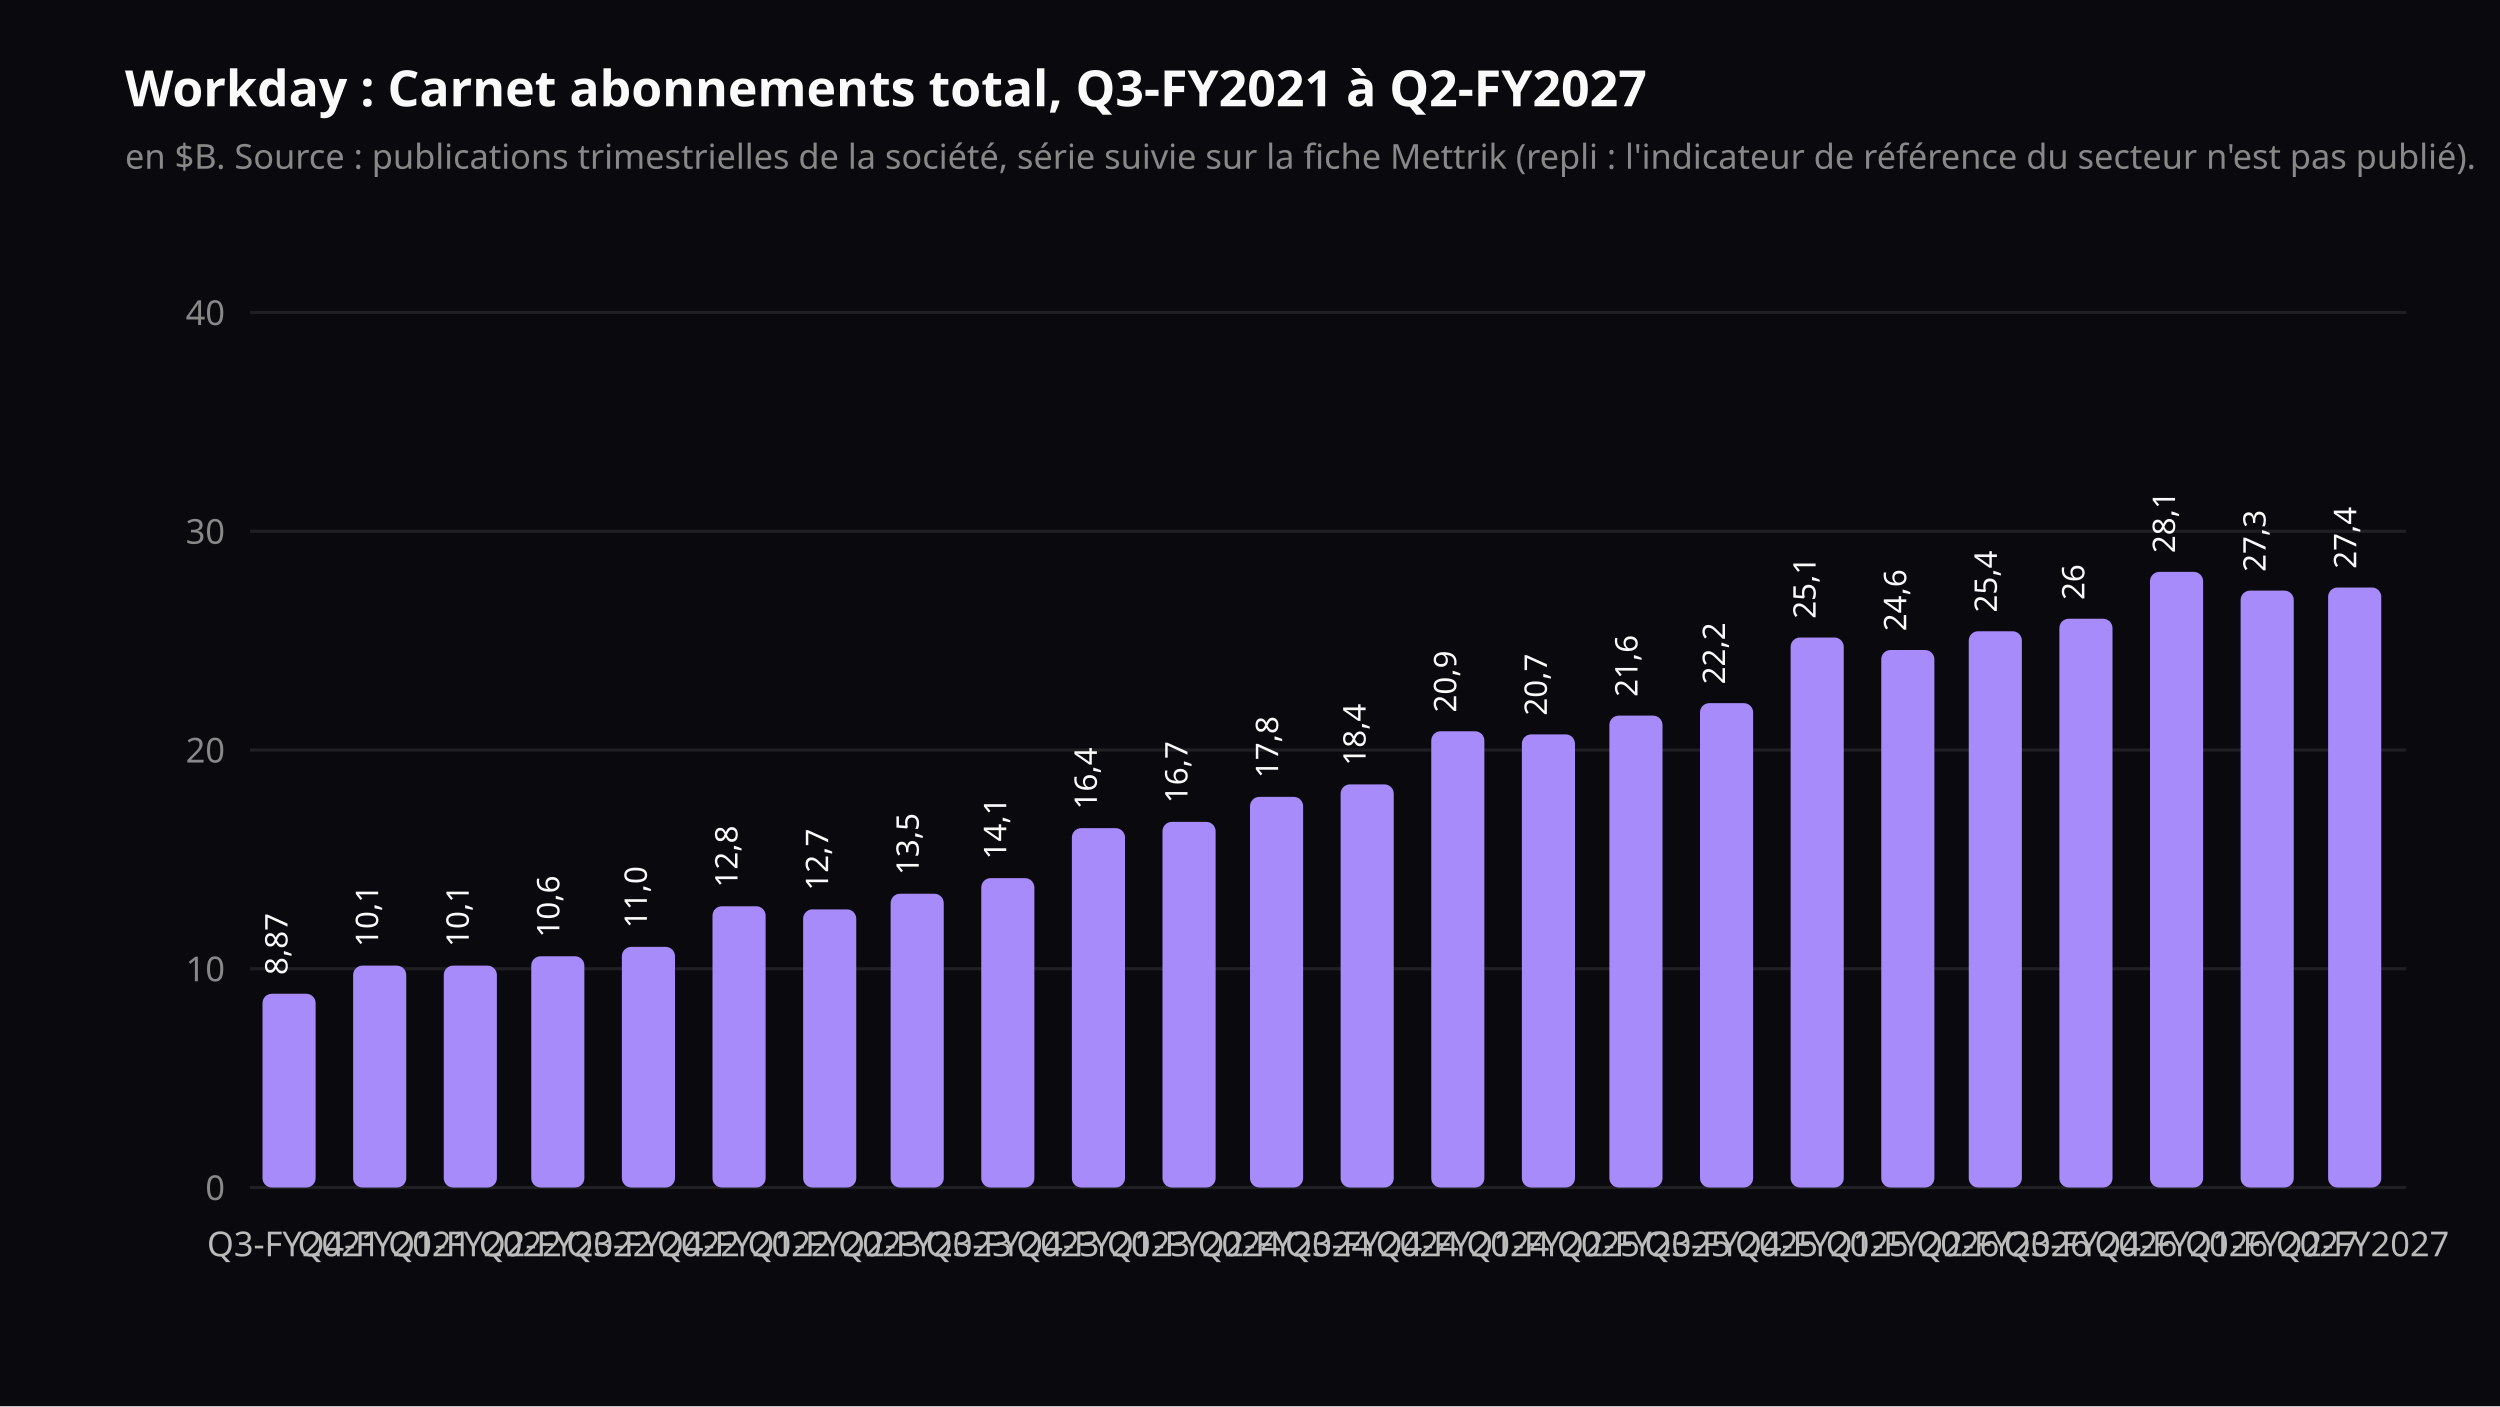
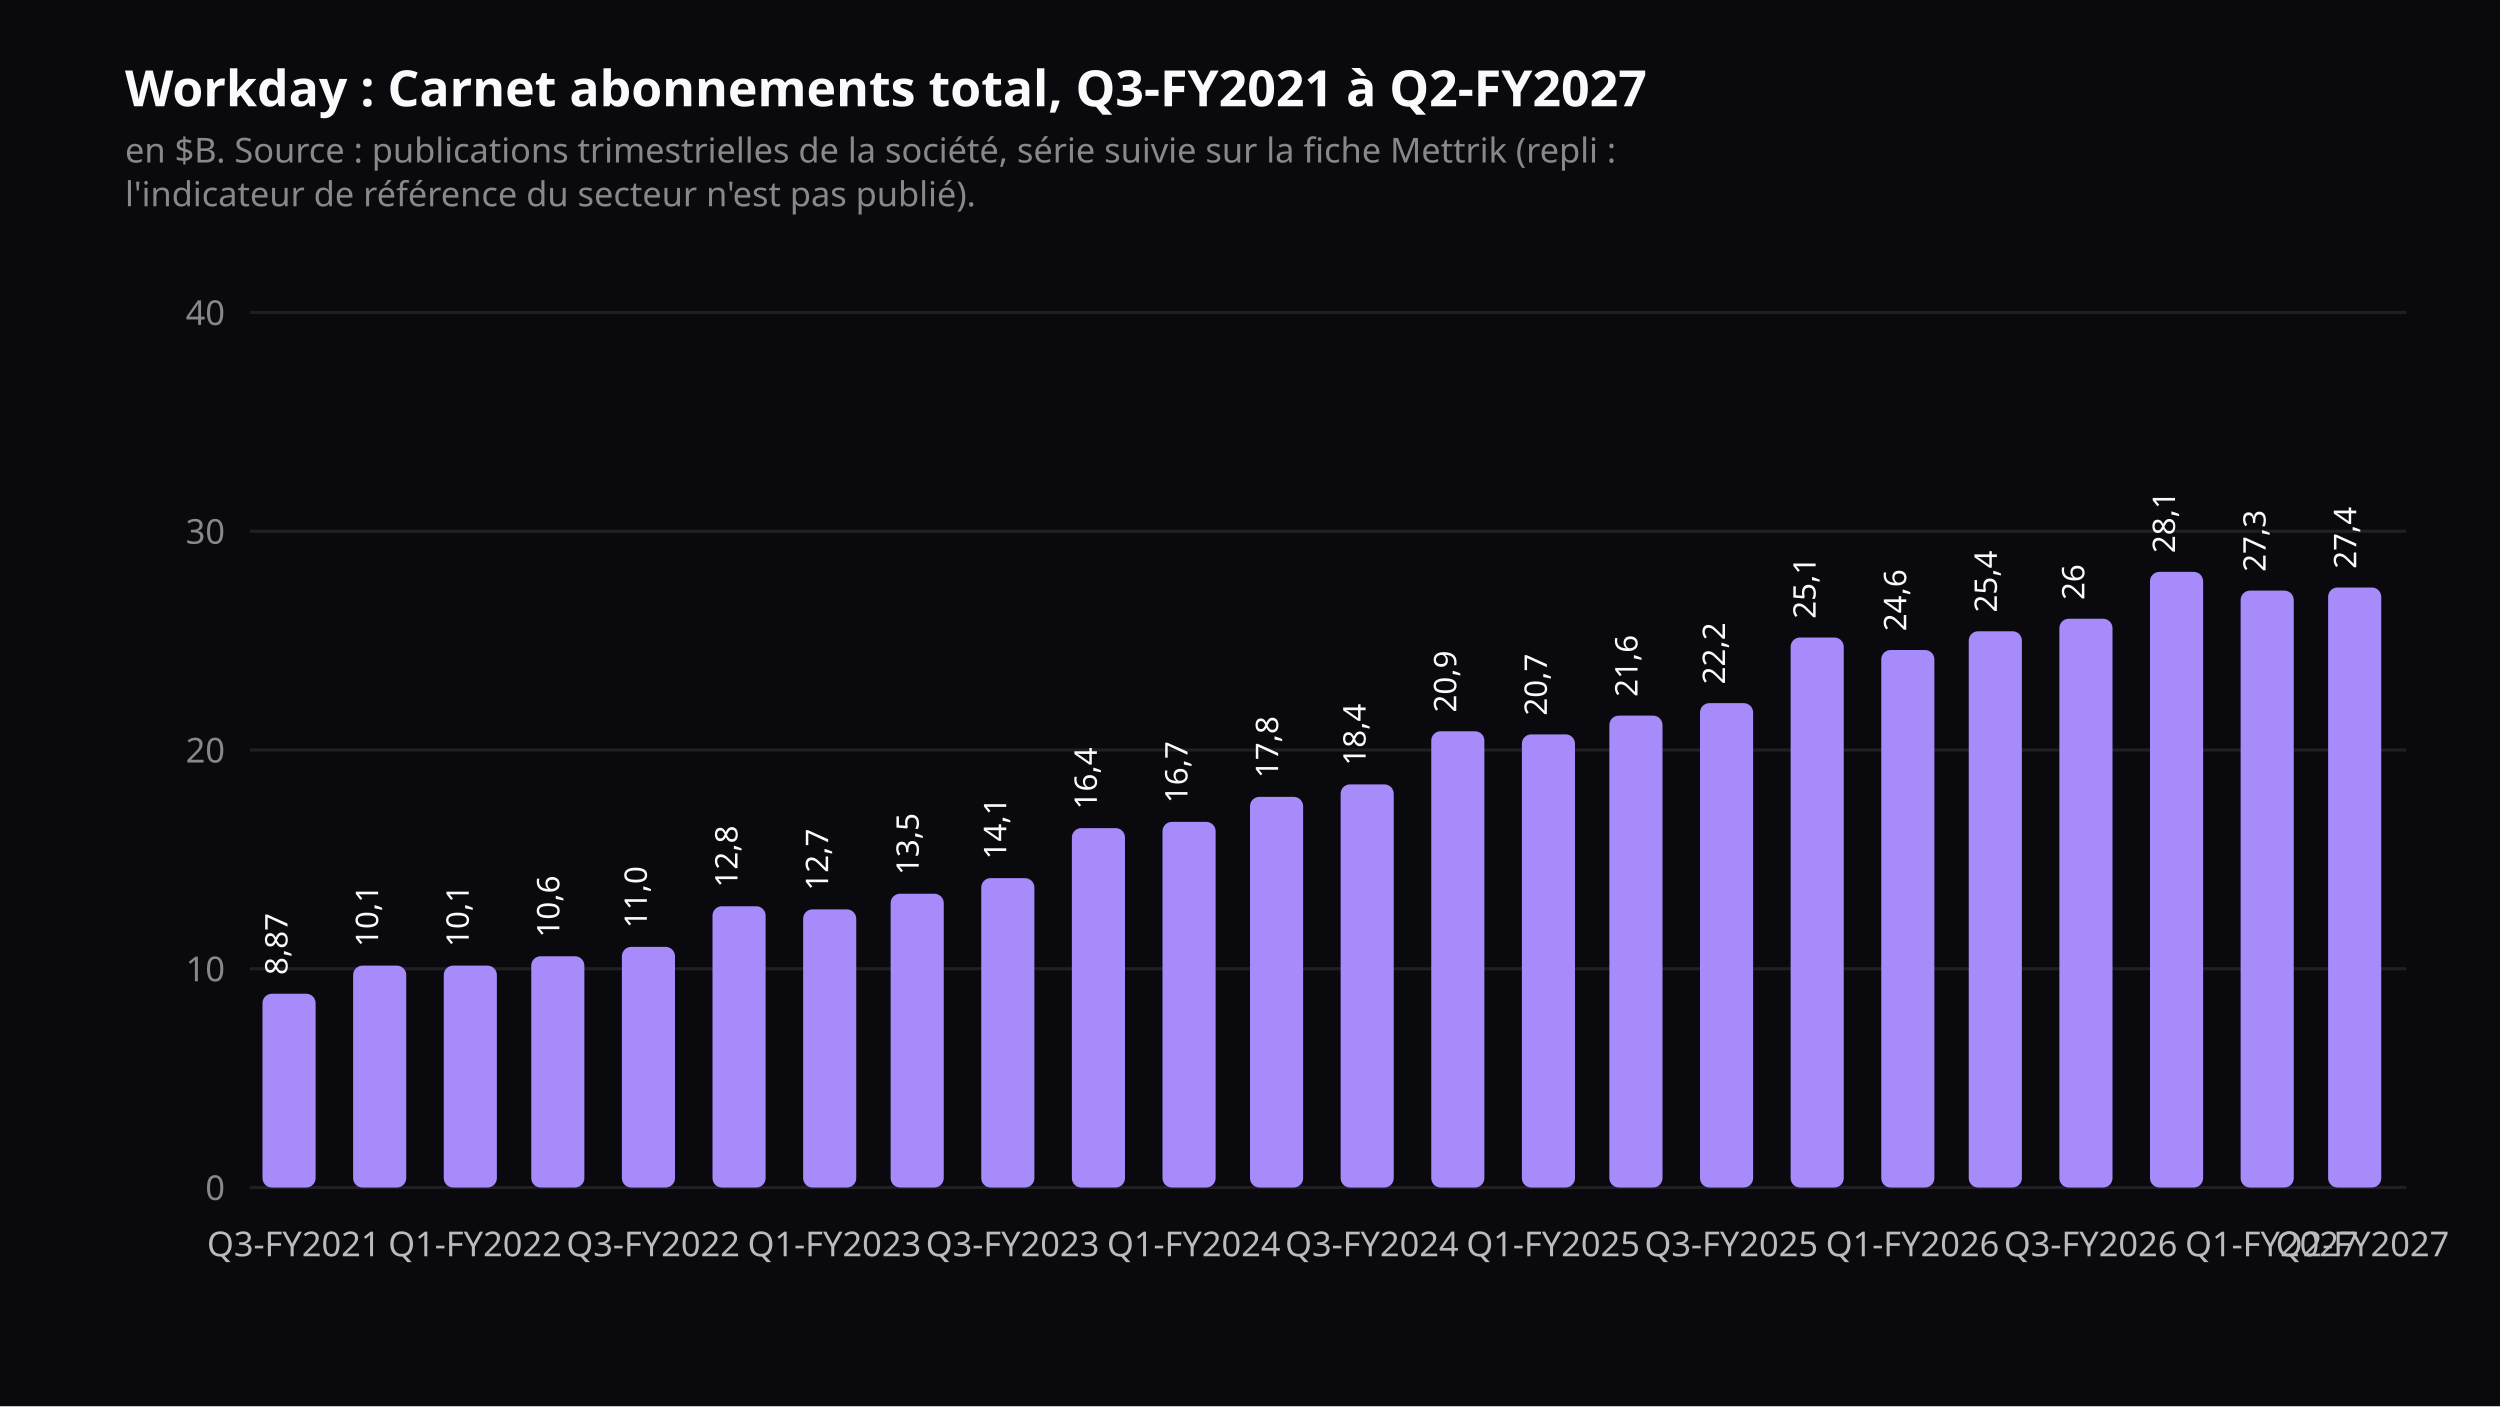
<svg xmlns="http://www.w3.org/2000/svg" viewBox="0 0 800 450" font-family="ui-sans-serif, system-ui">
  <rect width="800" height="450" fill="#0a0a0e" />
  <text x="40" y="34" fill="#fafafa" font-size="16" font-weight="700">Workday : Carnet abonnements total, Q3-FY2021 à Q2-FY2027</text>
-   <text x="40" y="54" fill="#888" font-size="11">en $B. Source : publications trimestrielles de la société, série suivie sur la fiche Mettrik (repli : l'indicateur de référence du secteur n'est pas publié).</text>
+   <text x="40" y="52" fill="#888" font-size="11">en $B. Source : publications trimestrielles de la société, série suivie sur la fiche Mettrik (repli :</text>
+   <text x="40" y="66" fill="#888" font-size="11">l'indicateur de référence du secteur n'est pas publié).</text>
  <line x1="80" y1="380" x2="770" y2="380" stroke="#1f1f24" stroke-width="1" />
  <text x="72" y="384" text-anchor="end" fill="#888" font-size="11" font-family="ui-monospace">0</text>
  <line x1="80" y1="310" x2="770" y2="310" stroke="#1f1f24" stroke-width="1" />
  <text x="72" y="314" text-anchor="end" fill="#888" font-size="11" font-family="ui-monospace">10</text>
  <line x1="80" y1="240" x2="770" y2="240" stroke="#1f1f24" stroke-width="1" />
  <text x="72" y="244" text-anchor="end" fill="#888" font-size="11" font-family="ui-monospace">20</text>
  <line x1="80" y1="170" x2="770" y2="170" stroke="#1f1f24" stroke-width="1" />
  <text x="72" y="174" text-anchor="end" fill="#888" font-size="11" font-family="ui-monospace">30</text>
  <line x1="80" y1="100" x2="770" y2="100" stroke="#1f1f24" stroke-width="1" />
  <text x="72" y="104" text-anchor="end" fill="#888" font-size="11" font-family="ui-monospace">40</text>
  <rect x="84" y="318" width="17" height="62" fill="#a78bfa" rx="3" />
  <text x="92" y="312" text-anchor="start" fill="#fafafa" font-size="10" font-family="ui-monospace" transform="rotate(-90 92 312)">8,87</text>
  <text x="94" y="402" text-anchor="middle" fill="#bbb" font-size="11">Q3-FY2021</text>
  <rect x="113" y="309" width="17" height="71" fill="#a78bfa" rx="3" />
  <text x="121" y="303" text-anchor="start" fill="#fafafa" font-size="10" font-family="ui-monospace" transform="rotate(-90 121 303)">10,1</text>
-   <text x="123" y="402" text-anchor="middle" fill="#bbb" font-size="11">Q4-FY2021</text>
  <rect x="142" y="309" width="17" height="71" fill="#a78bfa" rx="3" />
  <text x="150" y="303" text-anchor="start" fill="#fafafa" font-size="10" font-family="ui-monospace" transform="rotate(-90 150 303)">10,1</text>
  <text x="152" y="402" text-anchor="middle" fill="#bbb" font-size="11">Q1-FY2022</text>
  <rect x="170" y="306" width="17" height="74" fill="#a78bfa" rx="3" />
  <text x="179" y="300" text-anchor="start" fill="#fafafa" font-size="10" font-family="ui-monospace" transform="rotate(-90 179 300)">10,6</text>
-   <text x="181" y="402" text-anchor="middle" fill="#bbb" font-size="11">Q2-FY2022</text>
  <rect x="199" y="303" width="17" height="77" fill="#a78bfa" rx="3" />
  <text x="207" y="297" text-anchor="start" fill="#fafafa" font-size="10" font-family="ui-monospace" transform="rotate(-90 207 297)">11,0</text>
  <text x="209" y="402" text-anchor="middle" fill="#bbb" font-size="11">Q3-FY2022</text>
  <rect x="228" y="290" width="17" height="90" fill="#a78bfa" rx="3" />
  <text x="236" y="284" text-anchor="start" fill="#fafafa" font-size="10" font-family="ui-monospace" transform="rotate(-90 236 284)">12,8</text>
-   <text x="238" y="402" text-anchor="middle" fill="#bbb" font-size="11">Q4-FY2022</text>
  <rect x="257" y="291" width="17" height="89" fill="#a78bfa" rx="3" />
  <text x="265" y="285" text-anchor="start" fill="#fafafa" font-size="10" font-family="ui-monospace" transform="rotate(-90 265 285)">12,7</text>
  <text x="267" y="402" text-anchor="middle" fill="#bbb" font-size="11">Q1-FY2023</text>
  <rect x="285" y="286" width="17" height="94" fill="#a78bfa" rx="3" />
  <text x="294" y="280" text-anchor="start" fill="#fafafa" font-size="10" font-family="ui-monospace" transform="rotate(-90 294 280)">13,5</text>
-   <text x="296" y="402" text-anchor="middle" fill="#bbb" font-size="11">Q2-FY2023</text>
  <rect x="314" y="281" width="17" height="99" fill="#a78bfa" rx="3" />
  <text x="322" y="275" text-anchor="start" fill="#fafafa" font-size="10" font-family="ui-monospace" transform="rotate(-90 322 275)">14,1</text>
  <text x="324" y="402" text-anchor="middle" fill="#bbb" font-size="11">Q3-FY2023</text>
  <rect x="343" y="265" width="17" height="115" fill="#a78bfa" rx="3" />
  <text x="351" y="259" text-anchor="start" fill="#fafafa" font-size="10" font-family="ui-monospace" transform="rotate(-90 351 259)">16,4</text>
-   <text x="353" y="402" text-anchor="middle" fill="#bbb" font-size="11">Q4-FY2023</text>
  <rect x="372" y="263" width="17" height="117" fill="#a78bfa" rx="3" />
  <text x="380" y="257" text-anchor="start" fill="#fafafa" font-size="10" font-family="ui-monospace" transform="rotate(-90 380 257)">16,7</text>
  <text x="382" y="402" text-anchor="middle" fill="#bbb" font-size="11">Q1-FY2024</text>
  <rect x="400" y="255" width="17" height="125" fill="#a78bfa" rx="3" />
  <text x="409" y="249" text-anchor="start" fill="#fafafa" font-size="10" font-family="ui-monospace" transform="rotate(-90 409 249)">17,8</text>
-   <text x="411" y="402" text-anchor="middle" fill="#bbb" font-size="11">Q2-FY2024</text>
  <rect x="429" y="251" width="17" height="129" fill="#a78bfa" rx="3" />
  <text x="437" y="245" text-anchor="start" fill="#fafafa" font-size="10" font-family="ui-monospace" transform="rotate(-90 437 245)">18,4</text>
  <text x="439" y="402" text-anchor="middle" fill="#bbb" font-size="11">Q3-FY2024</text>
  <rect x="458" y="234" width="17" height="146" fill="#a78bfa" rx="3" />
  <text x="466" y="228" text-anchor="start" fill="#fafafa" font-size="10" font-family="ui-monospace" transform="rotate(-90 466 228)">20,9</text>
-   <text x="468" y="402" text-anchor="middle" fill="#bbb" font-size="11">Q4-FY2024</text>
  <rect x="487" y="235" width="17" height="145" fill="#a78bfa" rx="3" />
  <text x="495" y="229" text-anchor="start" fill="#fafafa" font-size="10" font-family="ui-monospace" transform="rotate(-90 495 229)">20,7</text>
  <text x="497" y="402" text-anchor="middle" fill="#bbb" font-size="11">Q1-FY2025</text>
  <rect x="515" y="229" width="17" height="151" fill="#a78bfa" rx="3" />
  <text x="524" y="223" text-anchor="start" fill="#fafafa" font-size="10" font-family="ui-monospace" transform="rotate(-90 524 223)">21,6</text>
-   <text x="526" y="402" text-anchor="middle" fill="#bbb" font-size="11">Q2-FY2025</text>
  <rect x="544" y="225" width="17" height="155" fill="#a78bfa" rx="3" />
  <text x="552" y="219" text-anchor="start" fill="#fafafa" font-size="10" font-family="ui-monospace" transform="rotate(-90 552 219)">22,2</text>
  <text x="554" y="402" text-anchor="middle" fill="#bbb" font-size="11">Q3-FY2025</text>
  <rect x="573" y="204" width="17" height="176" fill="#a78bfa" rx="3" />
  <text x="581" y="198" text-anchor="start" fill="#fafafa" font-size="10" font-family="ui-monospace" transform="rotate(-90 581 198)">25,1</text>
-   <text x="583" y="402" text-anchor="middle" fill="#bbb" font-size="11">Q4-FY2025</text>
  <rect x="602" y="208" width="17" height="172" fill="#a78bfa" rx="3" />
  <text x="610" y="202" text-anchor="start" fill="#fafafa" font-size="10" font-family="ui-monospace" transform="rotate(-90 610 202)">24,6</text>
  <text x="612" y="402" text-anchor="middle" fill="#bbb" font-size="11">Q1-FY2026</text>
  <rect x="630" y="202" width="17" height="178" fill="#a78bfa" rx="3" />
  <text x="639" y="196" text-anchor="start" fill="#fafafa" font-size="10" font-family="ui-monospace" transform="rotate(-90 639 196)">25,4</text>
-   <text x="641" y="402" text-anchor="middle" fill="#bbb" font-size="11">Q2-FY2026</text>
  <rect x="659" y="198" width="17" height="182" fill="#a78bfa" rx="3" />
  <text x="667" y="192" text-anchor="start" fill="#fafafa" font-size="10" font-family="ui-monospace" transform="rotate(-90 667 192)">26</text>
  <text x="669" y="402" text-anchor="middle" fill="#bbb" font-size="11">Q3-FY2026</text>
  <rect x="688" y="183" width="17" height="197" fill="#a78bfa" rx="3" />
  <text x="696" y="177" text-anchor="start" fill="#fafafa" font-size="10" font-family="ui-monospace" transform="rotate(-90 696 177)">28,1</text>
-   <text x="698" y="402" text-anchor="middle" fill="#bbb" font-size="11">Q4-FY2026</text>
  <rect x="717" y="189" width="17" height="191" fill="#a78bfa" rx="3" />
  <text x="725" y="183" text-anchor="start" fill="#fafafa" font-size="10" font-family="ui-monospace" transform="rotate(-90 725 183)">27,3</text>
  <text x="727" y="402" text-anchor="middle" fill="#bbb" font-size="11">Q1-FY2027</text>
  <rect x="745" y="188" width="17" height="192" fill="#a78bfa" rx="3" />
  <text x="754" y="182" text-anchor="start" fill="#fafafa" font-size="10" font-family="ui-monospace" transform="rotate(-90 754 182)">27,4</text>
  <text x="756" y="402" text-anchor="middle" fill="#bbb" font-size="11">Q2-FY2027</text>
</svg>
